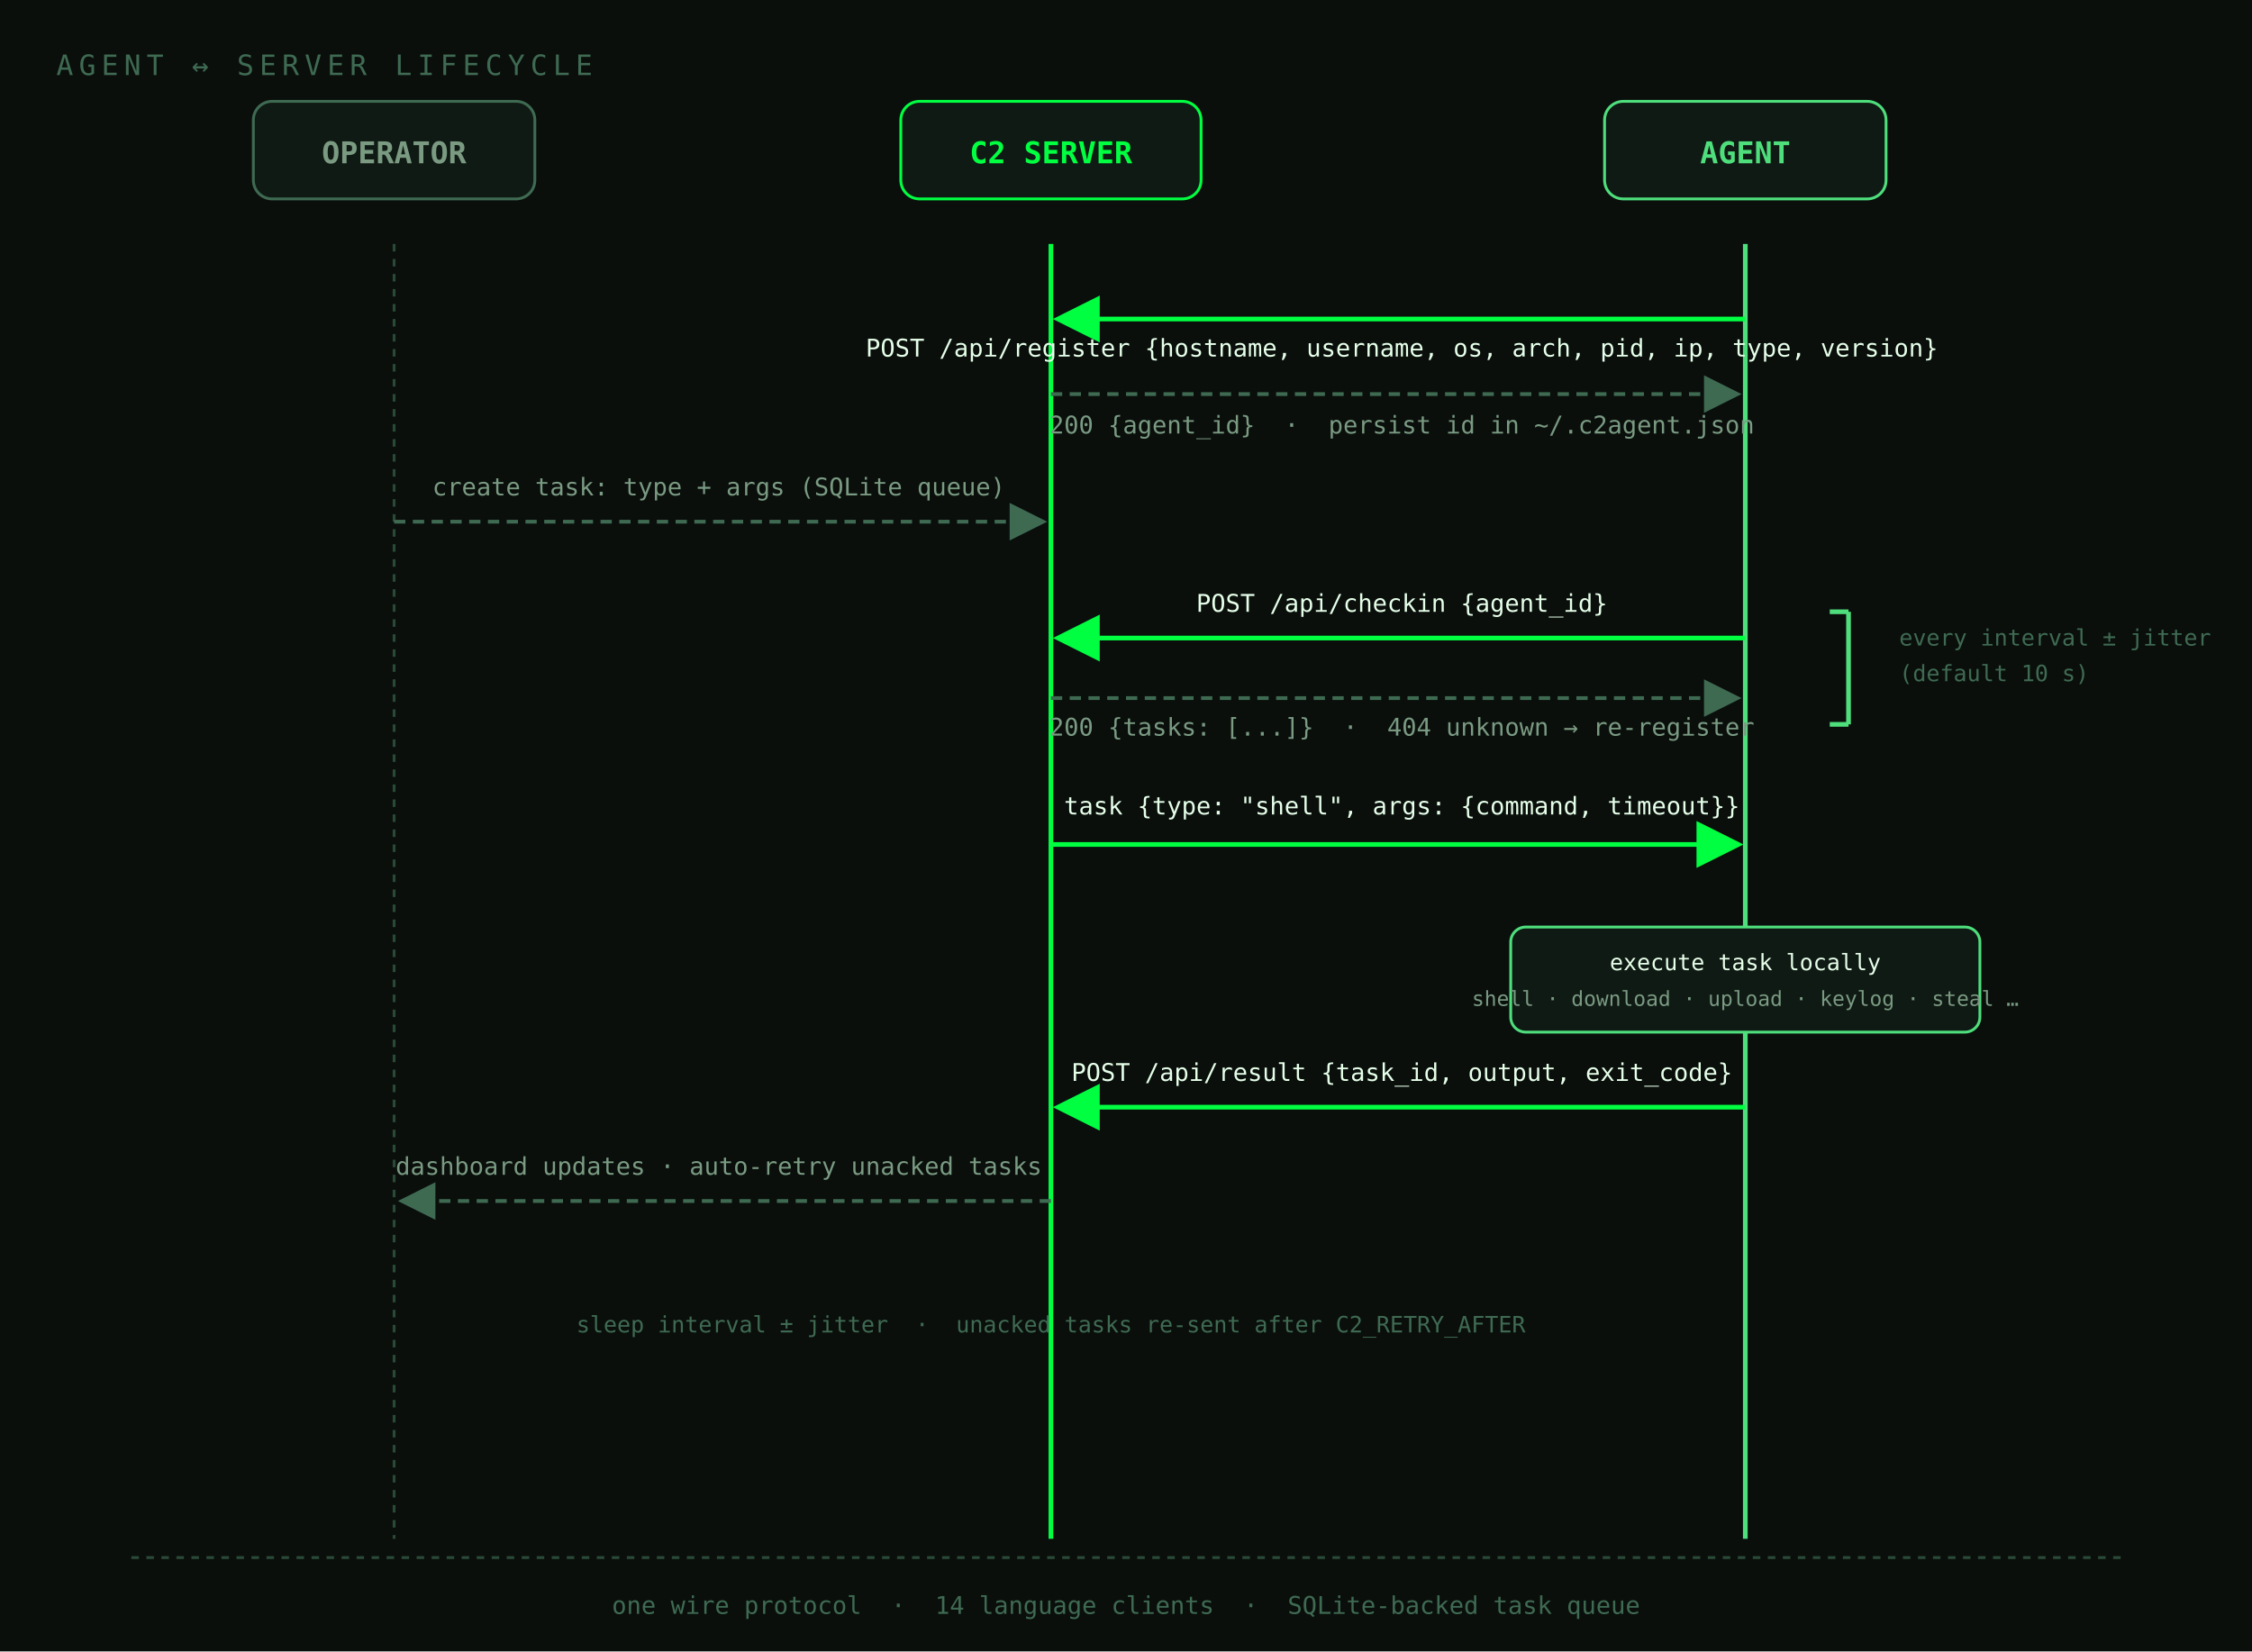
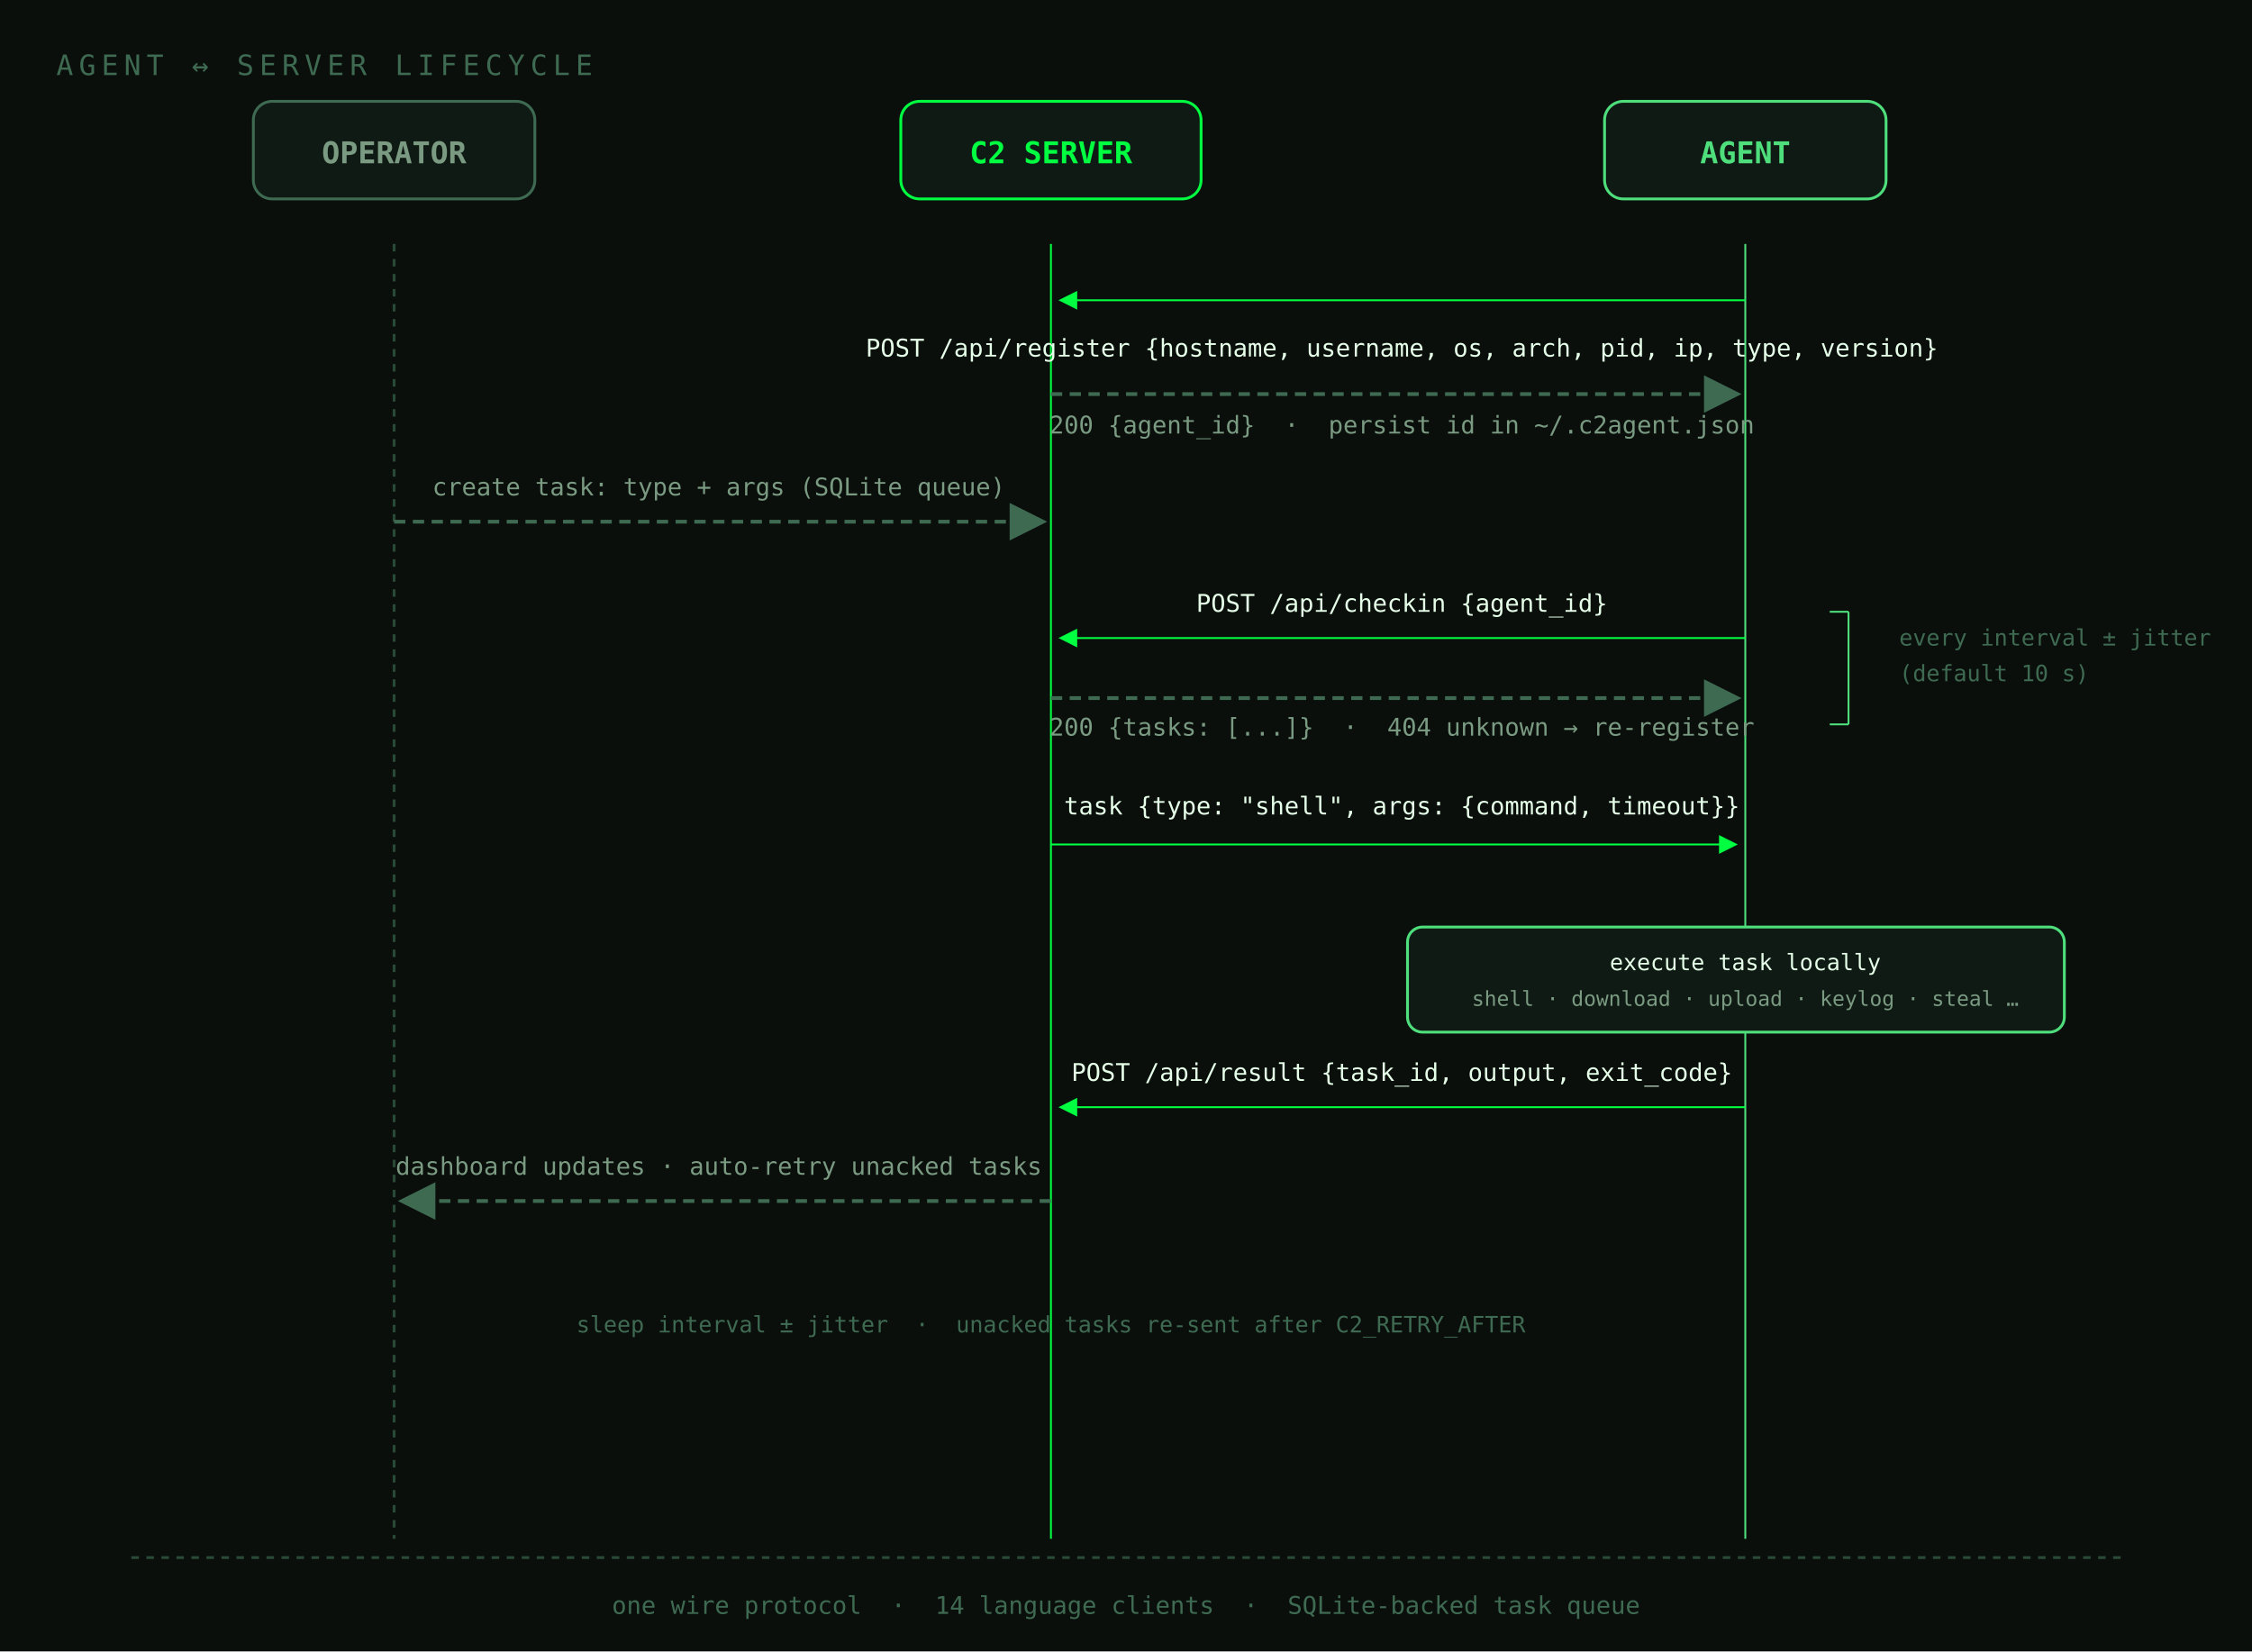
<svg xmlns="http://www.w3.org/2000/svg" viewBox="0 0 1200 880" role="img" aria-label="Agent to server lifecycle diagram">
  <defs>
    <style>
      .bg     { fill: #0a0f0c; }
      .lhead  { fill: #101a14; stroke-width: 1.5px; }
      .lser   { fill: #101a14; stroke: #00ff41; stroke-width: 1.5px; }
      .op     { stroke: #2a4a38; stroke-width: 1.5px; stroke-dasharray: 4 4; }
-       .sg     { stroke: #00ff41; stroke-width: 2.5px; fill: none; }
-       .sga    { stroke: #4ede7c; stroke-width: 2.5px; fill: none; }
+       .sg     { stroke: #00ff41; stroke-width: 1px; fill: none; }
+       .sga    { stroke: #4ede7c; stroke-width: 1px; fill: none; }
      .sd     { stroke: #3f6a52; stroke-width: 2px; stroke-dasharray: 6 4; fill: none; }
      .box    { fill: #101a14; stroke: #4ede7c; stroke-width: 1.5px; }
      .tB     { font-family: 'JetBrains Mono', 'Cascadia Code', Consolas, monospace; font-weight: bold; }
      .tM     { font-family: 'JetBrains Mono', 'Cascadia Code', Consolas, monospace; }
      .tW     { fill: #e6ffe9; }
      .tD     { fill: #7a9a82; }
      .tS     { fill: #3f6a52; }
    </style>
    <marker id="ag" markerWidth="10" markerHeight="10" refX="8" refY="5" orient="auto">
      <path d="M0 0 L10 5 L0 10 z" fill="#00ff41" />
    </marker>
    <marker id="ad" markerWidth="10" markerHeight="10" refX="8" refY="5" orient="auto">
      <path d="M0 0 L10 5 L0 10 z" fill="#3f6a52" />
    </marker>
  </defs>
  <rect class="bg" x="0" y="0" width="1200" height="880" />
  <text class="tM tS" x="30" y="40" font-size="15" letter-spacing="3px">AGENT ↔ SERVER LIFECYCLE</text>
  <line class="op" x1="210" y1="130" x2="210" y2="820" />
  <line class="sg" x1="560" y1="130" x2="560" y2="820" />
  <line class="sga" x1="930" y1="130" x2="930" y2="820" />
  <rect class="lhead" x="135" y="54" width="150" height="52" rx="10" stroke="#3f6a52" />
  <text class="tB tD" x="210" y="87" font-size="16" text-anchor="middle">OPERATOR</text>
  <rect class="lser" x="480" y="54" width="160" height="52" rx="10" />
  <text class="tB" x="560" y="87" font-size="16" text-anchor="middle" fill="#00ff41">C2 SERVER</text>
  <rect class="lhead" x="855" y="54" width="150" height="52" rx="10" stroke="#4ede7c" />
  <text class="tB" x="930" y="87" font-size="16" text-anchor="middle" fill="#4ede7c">AGENT</text>
-   <line class="sg" x1="930" y1="170" x2="566" y2="170" marker-end="url(#ag)" />
+   <line class="sg" x1="930" y1="160" x2="566" y2="160" marker-end="url(#ag)" />
  <text class="tM tW" x="747" y="190" font-size="13" text-anchor="middle">POST /api/register {hostname, username, os, arch, pid, ip, type, version}</text>
  <line class="sd" x1="560" y1="210" x2="924" y2="210" marker-end="url(#ad)" />
  <text class="tM tD" x="747" y="231" font-size="13" text-anchor="middle">200 {agent_id}  ·  persist id in ~/.c2agent.json</text>
  <line class="sd" x1="210" y1="278" x2="554" y2="278" marker-end="url(#ad)" />
  <text class="tM tD" x="383" y="264" font-size="13" text-anchor="middle">create task: type + args (SQLite queue)</text>
  <line class="sg" x1="930" y1="340" x2="566" y2="340" marker-end="url(#ag)" />
  <text class="tM tW" x="747" y="326" font-size="13" text-anchor="middle">POST /api/checkin {agent_id}</text>
  <line class="sd" x1="560" y1="372" x2="924" y2="372" marker-end="url(#ad)" />
  <text class="tM tD" x="747" y="392" font-size="13" text-anchor="middle">200 {tasks: [...]}  ·  404 unknown → re-register</text>
  <line class="sga" x1="985" y1="326" x2="985" y2="386" stroke-width="2" />
  <line class="sga" x1="975" y1="326" x2="985" y2="326" stroke-width="2" />
  <line class="sga" x1="975" y1="386" x2="985" y2="386" stroke-width="2" />
  <text class="tM tS" x="1012" y="344" font-size="12">every interval ± jitter</text>
  <text class="tM tS" x="1012" y="363" font-size="12">(default 10 s)</text>
  <line class="sg" x1="560" y1="450" x2="924" y2="450" marker-end="url(#ag)" />
  <text class="tM tW" x="747" y="434" font-size="13" text-anchor="middle">task {type: "shell", args: {command, timeout}}</text>
-   <rect class="box" x="805" y="494" width="250" height="56" rx="8" />
+   <rect class="box" x="750" y="494" width="350" height="56" rx="8" />
  <text class="tM tW" x="930" y="517" font-size="12" text-anchor="middle">execute task locally</text>
  <text class="tM tD" x="930" y="536" font-size="11" text-anchor="middle">shell · download · upload · keylog · steal …</text>
  <line class="sg" x1="930" y1="590" x2="566" y2="590" marker-end="url(#ag)" />
  <text class="tM tW" x="747" y="576" font-size="13" text-anchor="middle">POST /api/result {task_id, output, exit_code}</text>
  <line class="sd" x1="560" y1="640" x2="216" y2="640" marker-end="url(#ad)" />
  <text class="tM tD" x="383" y="626" font-size="13" text-anchor="middle">dashboard updates · auto-retry unacked tasks</text>
  <text class="tM tS" x="560" y="710" font-size="12" text-anchor="middle">sleep interval ± jitter  ·  unacked tasks re-sent after C2_RETRY_AFTER</text>
  <line class="op" x1="70" y1="830" x2="1130" y2="830" />
  <text class="tM tS" x="600" y="860" font-size="13" text-anchor="middle">one wire protocol  ·  14 language clients  ·  SQLite-backed task queue</text>
</svg>
